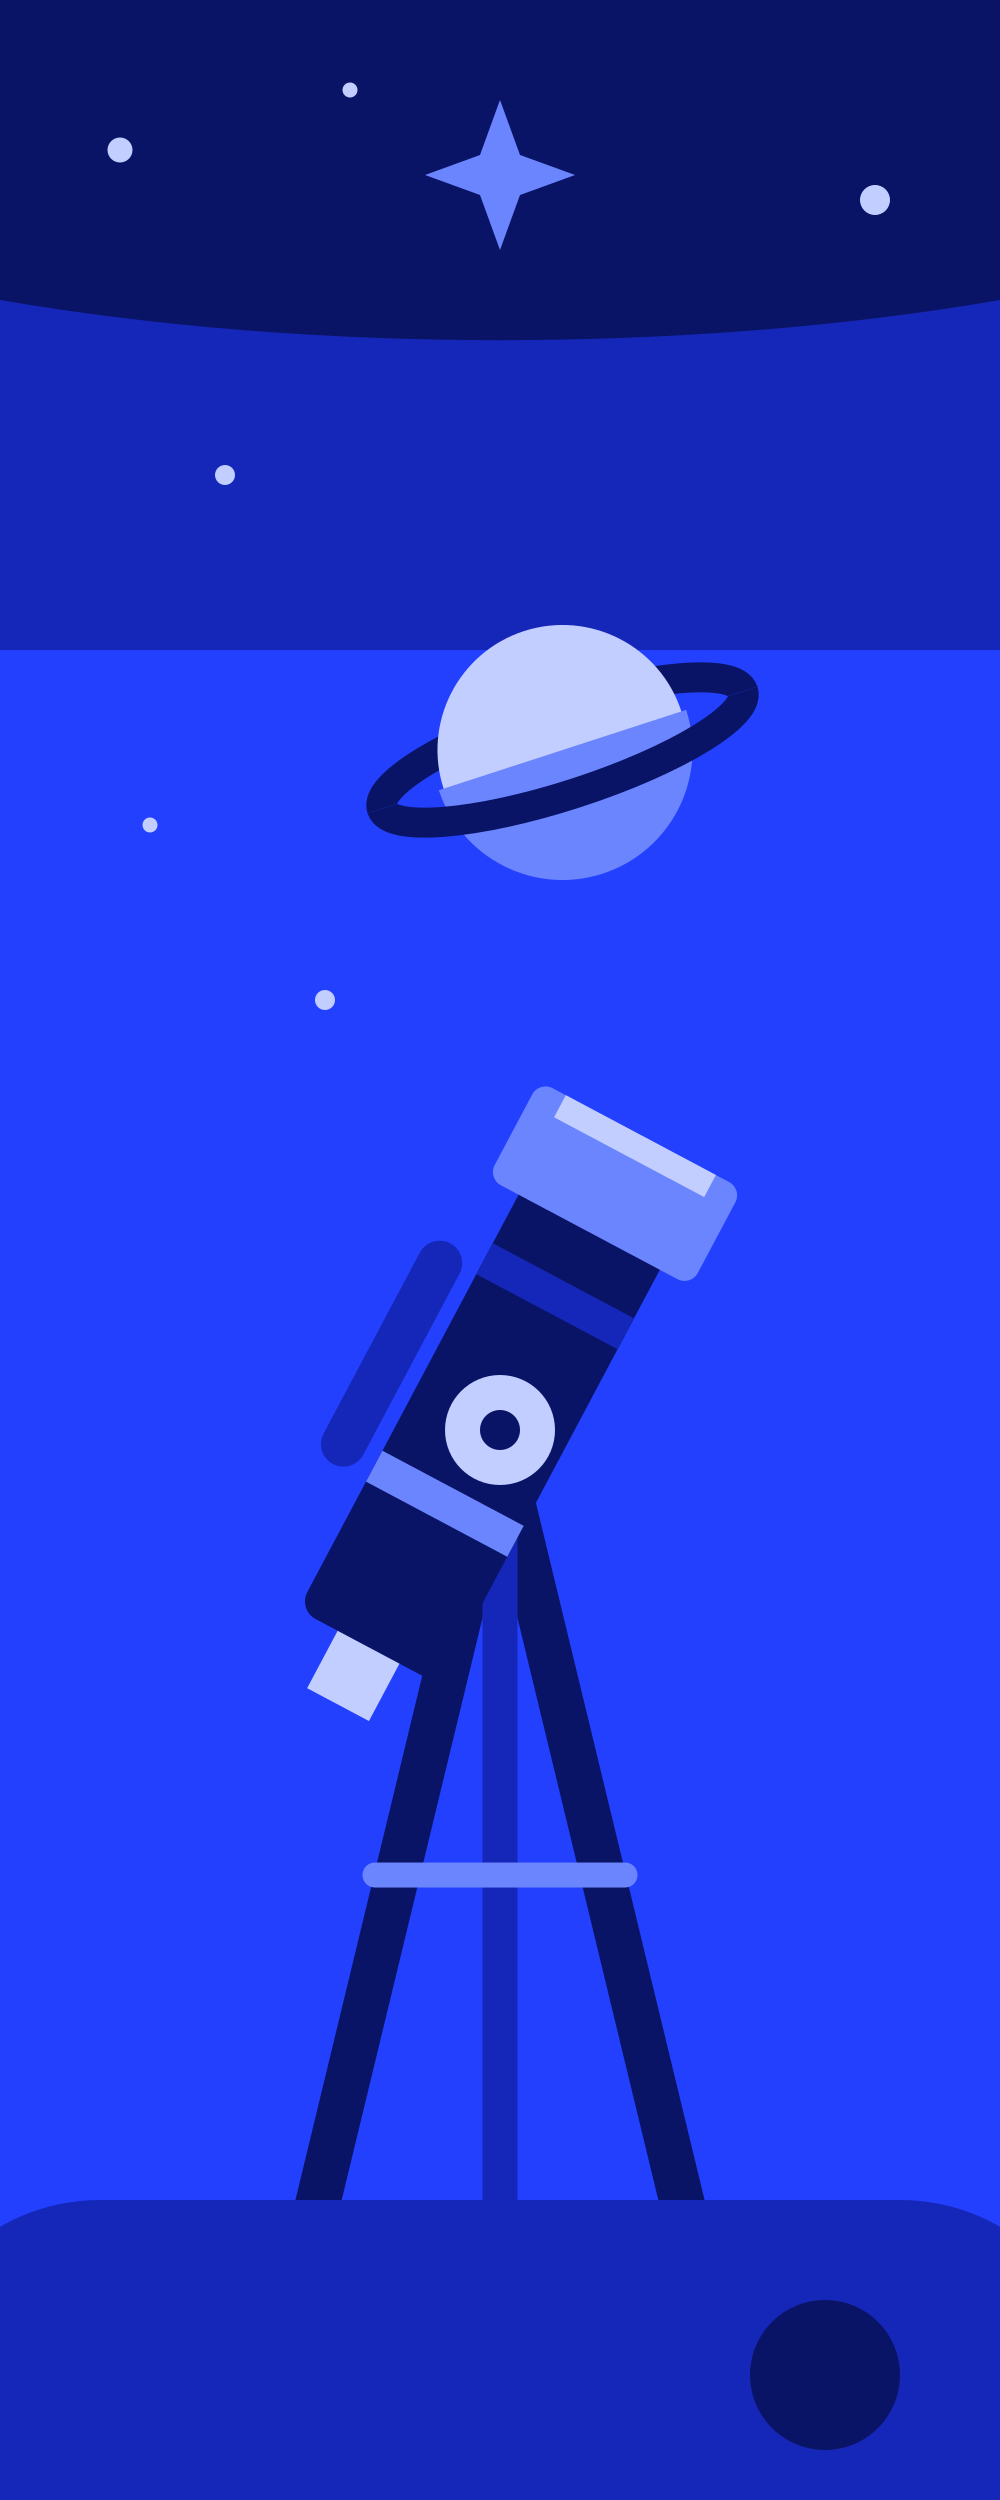
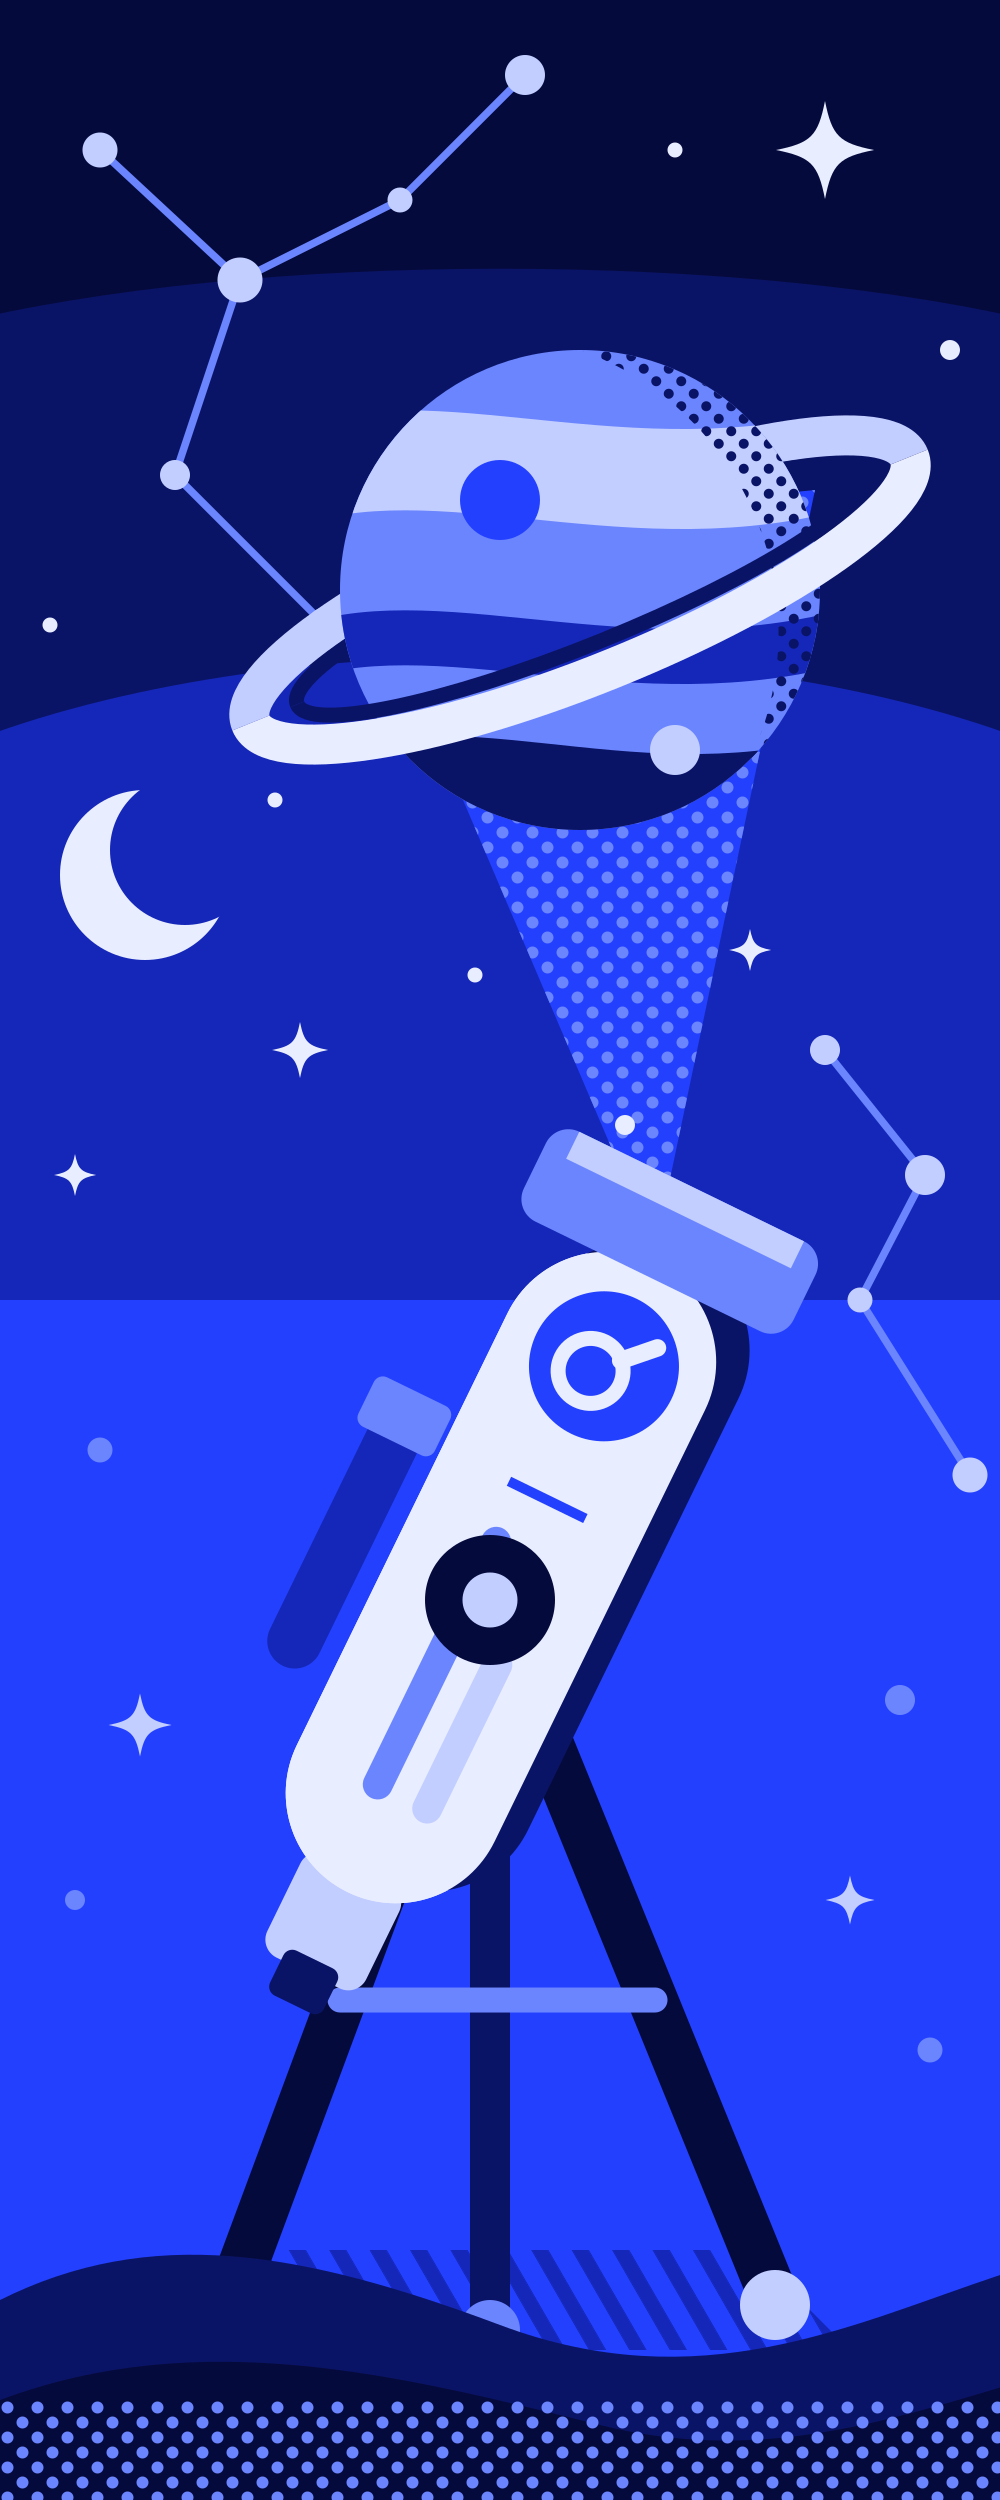
- <svg xmlns="http://www.w3.org/2000/svg" viewBox="0 0 400 1000" preserveAspectRatio="xMidYMid slice">
+ <svg xmlns="http://www.w3.org/2000/svg" xmlns:xlink="http://www.w3.org/1999/xlink" viewBox="0 0 400 1000" preserveAspectRatio="xMidYMid slice">
+   <defs>
+     <pattern id="s-dots" width="12" height="12" patternUnits="userSpaceOnUse">
+       <circle cx="3" cy="3" r="2.4" fill="#6b85ff" />
+       <circle cx="9" cy="9" r="2.4" fill="#6b85ff" />
+     </pattern>
+     <pattern id="s-dots-dark" width="10" height="10" patternUnits="userSpaceOnUse">
+       <circle cx="2.5" cy="2.5" r="2" fill="#0a1466" />
+       <circle cx="7.5" cy="7.5" r="2" fill="#0a1466" />
+     </pattern>
+     <pattern id="s-hatch" width="14" height="14" patternUnits="userSpaceOnUse" patternTransform="rotate(-30)">
+       <rect width="6" height="14" fill="#1527b8" />
+     </pattern>
+     <path id="s-star" d="M0-14C2-4 4-2 14 0 4 2 2 4 0 14-2 4-4 2-14 0-4-2-2-4 0-14Z" />
+     <clipPath id="s-planet">
+       <circle cx="232" cy="236" r="96" />
+     </clipPath>
+     <clipPath id="s-beam">
+       <path d="M262 500L140 214L326 196Z" />
+     </clipPath>
+   </defs>
  <rect width="400" height="1000" fill="#2340ff" />
-   <rect width="400" height="260" fill="#1527b8" />
-   <path d="M0 0H400V120A400 120 0 0 1 0 120Z" fill="#0a1466" />
+   <rect width="400" height="520" fill="#1527b8" />
+   <path d="M-20 0H420V300C300 250 100 250-20 300Z" fill="#0a1466" />
+   <path d="M-20 0H420V130C300 100 100 100-20 130Z" fill="#050a3d" />
+   <g stroke="#6b85ff" stroke-width="3" stroke-linecap="round" fill="none">
+     <path d="M40 60L96 112L70 190L130 250M96 112L160 80L210 30" />
+     <path d="M330 420L370 470L344 520L388 590" />
+   </g>
  <g fill="#c2ceff">
-     <circle cx="48" cy="60" r="5" />
-     <circle cx="140" cy="36" r="3" />
-     <circle cx="350" cy="80" r="6" />
-     <circle cx="90" cy="190" r="4" />
-     <circle cx="60" cy="330" r="3" />
-     <circle cx="130" cy="400" r="4" />
+     <circle cx="40" cy="60" r="7" />
+     <circle cx="96" cy="112" r="9" />
+     <circle cx="70" cy="190" r="6" />
+     <circle cx="130" cy="250" r="7" />
+     <circle cx="160" cy="80" r="5" />
+     <circle cx="210" cy="30" r="8" />
+     <circle cx="330" cy="420" r="6" />
+     <circle cx="370" cy="470" r="8" />
+     <circle cx="344" cy="520" r="5" />
+     <circle cx="388" cy="590" r="7" />
  </g>
-   <path d="M200 40l8 22 22 8-22 8-8 22-8-22-22-8 22-8Z" fill="#6b85ff" />
-   <g transform="rotate(-18 225 300)">
-     <path d="M149 300A76 18 0 0 1 301 300" fill="none" stroke="#0a1466" stroke-width="12" />
-     <circle cx="225" cy="300" r="50" fill="#c2ceff" />
-     <path d="M173 300a52 52 0 0 0 104 0Z" fill="#6b85ff" />
-     <path d="M149 300A76 18 0 0 0 301 300" fill="none" stroke="#0a1466" stroke-width="12" />
+   <path d="M262 500L140 214L326 196Z" fill="#2340ff" />
+   <rect x="130" y="180" width="210" height="330" fill="url(#s-dots)" clip-path="url(#s-beam)" />
+   <g transform="rotate(-22 232 236)">
+     <path d="M90 236A142 34 0 0 1 374 236" fill="none" stroke="#c2ceff" stroke-width="16" />
+     <path d="M110 236A122 22 0 0 1 354 236" fill="none" stroke="#0a1466" stroke-width="6" />
  </g>
-   <g fill="none" stroke-linecap="round">
-     <path d="M200 580L125 890M200 580L275 890" stroke="#0a1466" stroke-width="18" />
-     <path d="M200 580V905" stroke="#1527b8" stroke-width="14" />
-     <path d="M150 750H250" stroke="#6b85ff" stroke-width="10" />
+   <circle cx="232" cy="236" r="96" fill="#6b85ff" />
+   <g clip-path="url(#s-planet)">
+     <path d="M120 170C180 150 260 190 350 160V200C260 230 180 190 120 210Z" fill="#c2ceff" />
+     <path d="M120 250C180 230 260 270 350 240V262C260 292 180 252 120 272Z" fill="#1527b8" />
+     <path d="M120 300C200 280 260 320 350 290V340H120Z" fill="#0a1466" />
+     <circle cx="200" cy="200" r="16" fill="#2340ff" />
+     <circle cx="270" cy="300" r="10" fill="#c2ceff" />
+     <path d="M232 140A96 96 0 0 1 328 236A96 96 0 0 1 300 304A120 120 0 0 0 232 140Z" fill="url(#s-dots-dark)" />
  </g>
-   <g transform="rotate(-62 200 560)">
-     <rect x="62" y="546" width="36" height="28" fill="#c2ceff" />
-     <rect x="88" y="528" width="200" height="64" rx="8" fill="#0a1466" />
-     <rect x="276" y="514" width="44" height="92" rx="6" fill="#6b85ff" />
-     <rect x="310" y="526" width="10" height="68" fill="#c2ceff" />
-     <rect x="146" y="528" width="14" height="64" fill="#6b85ff" />
-     <rect x="240" y="528" width="14" height="64" fill="#1527b8" />
-     <rect x="146" y="504" width="100" height="18" rx="9" fill="#1527b8" />
+   <g transform="rotate(-22 232 236)">
+     <path d="M90 236A142 34 0 0 0 374 236" fill="none" stroke="#e8edff" stroke-width="16" />
+     <path d="M110 236A122 22 0 0 0 354 236" fill="none" stroke="#0a1466" stroke-width="6" />
  </g>
-   <circle cx="200" cy="572" r="22" fill="#c2ceff" />
-   <circle cx="200" cy="572" r="8" fill="#0a1466" />
-   <rect x="-40" y="880" width="480" height="160" rx="80" fill="#1527b8" />
-   <circle cx="330" cy="950" r="30" fill="#0a1466" />
+   <circle cx="58" cy="350" r="34" fill="#e8edff" />
+   <circle cx="74" cy="340" r="30" fill="#1527b8" />
+   <g fill="#e8edff">
+     <use xlink:href="#s-star" transform="translate(330 60) scale(1.4)" />
+     <use xlink:href="#s-star" transform="translate(120 420) scale(.8)" />
+     <use xlink:href="#s-star" transform="translate(300 380) scale(.6)" />
+     <use xlink:href="#s-star" transform="translate(30 470) scale(.6)" />
+     <circle cx="270" cy="60" r="3" />
+     <circle cx="380" cy="140" r="4" />
+     <circle cx="20" cy="250" r="3" />
+     <circle cx="190" cy="390" r="3" />
+     <circle cx="250" cy="450" r="4" />
+     <circle cx="110" cy="320" r="3" />
+   </g>
+   <path d="M60 940L340 940L300 900H100Z" fill="url(#s-hatch)" />
+   <g stroke-linecap="round" fill="none">
+     <path d="M196 640L92 920" stroke="#050a3d" stroke-width="20" />
+     <path d="M196 640L310 920" stroke="#050a3d" stroke-width="20" />
+     <path d="M196 640V930" stroke="#0a1466" stroke-width="16" />
+     <path d="M136 800H262" stroke="#6b85ff" stroke-width="10" />
+   </g>
+   <circle cx="92" cy="922" r="14" fill="#c2ceff" />
+   <circle cx="310" cy="922" r="14" fill="#c2ceff" />
+   <circle cx="196" cy="932" r="12" fill="#6b85ff" />
+   <g transform="rotate(-64 196 640)">
+     <rect x="30" y="618" width="46" height="44" rx="8" fill="#c2ceff" />
+     <rect x="16" y="628" width="20" height="24" rx="4" fill="#0a1466" />
+     <rect x="66" y="596" width="280" height="88" rx="44" fill="#e8edff" />
+     <rect x="66" y="596" width="280" height="88" rx="44" fill="#0a1466" transform="translate(10 10)" />
+     <rect x="66" y="596" width="280" height="88" rx="44" fill="#e8edff" />
+     <rect x="104" y="626" width="120" height="12" rx="6" fill="#6b85ff" />
+     <rect x="104" y="648" width="76" height="12" rx="6" fill="#c2ceff" />
+     <rect x="240" y="626" width="4" height="34" fill="#2340ff" />
+     <circle cx="300" cy="640" r="30" fill="#2340ff" />
+     <circle cx="296" cy="636" r="13" fill="none" stroke="#e8edff" stroke-width="6" />
+     <path d="M305 645L316 656" stroke="#e8edff" stroke-width="7" stroke-linecap="round" />
+     <rect x="340" y="580" width="40" height="120" rx="10" fill="#6b85ff" />
+     <rect x="368" y="590" width="12" height="100" fill="#c2ceff" />
+     <rect x="136" y="566" width="110" height="22" rx="11" fill="#1527b8" />
+     <rect x="236" y="560" width="22" height="34" rx="4" fill="#6b85ff" />
+   </g>
+   <circle cx="196" cy="640" r="26" fill="#050a3d" />
+   <circle cx="196" cy="640" r="11" fill="#c2ceff" />
+   <path d="M0 920C60 890 120 900 200 930C280 960 340 930 400 910V1000H0Z" fill="#0a1466" />
+   <path d="M0 960C80 930 160 950 240 970C300 985 350 970 400 955V1000H0Z" fill="#050a3d" />
+   <rect x="0" y="960" width="400" height="40" fill="url(#s-dots)" />
+   <g fill="#6b85ff">
+     <circle cx="40" cy="580" r="5" />
+     <circle cx="360" cy="680" r="6" />
+     <circle cx="30" cy="760" r="4" />
+     <circle cx="372" cy="820" r="5" />
+   </g>
+   <use xlink:href="#s-star" fill="#c2ceff" transform="translate(56 690) scale(.9)" />
+   <use xlink:href="#s-star" fill="#c2ceff" transform="translate(340 760) scale(.7)" />
</svg>
